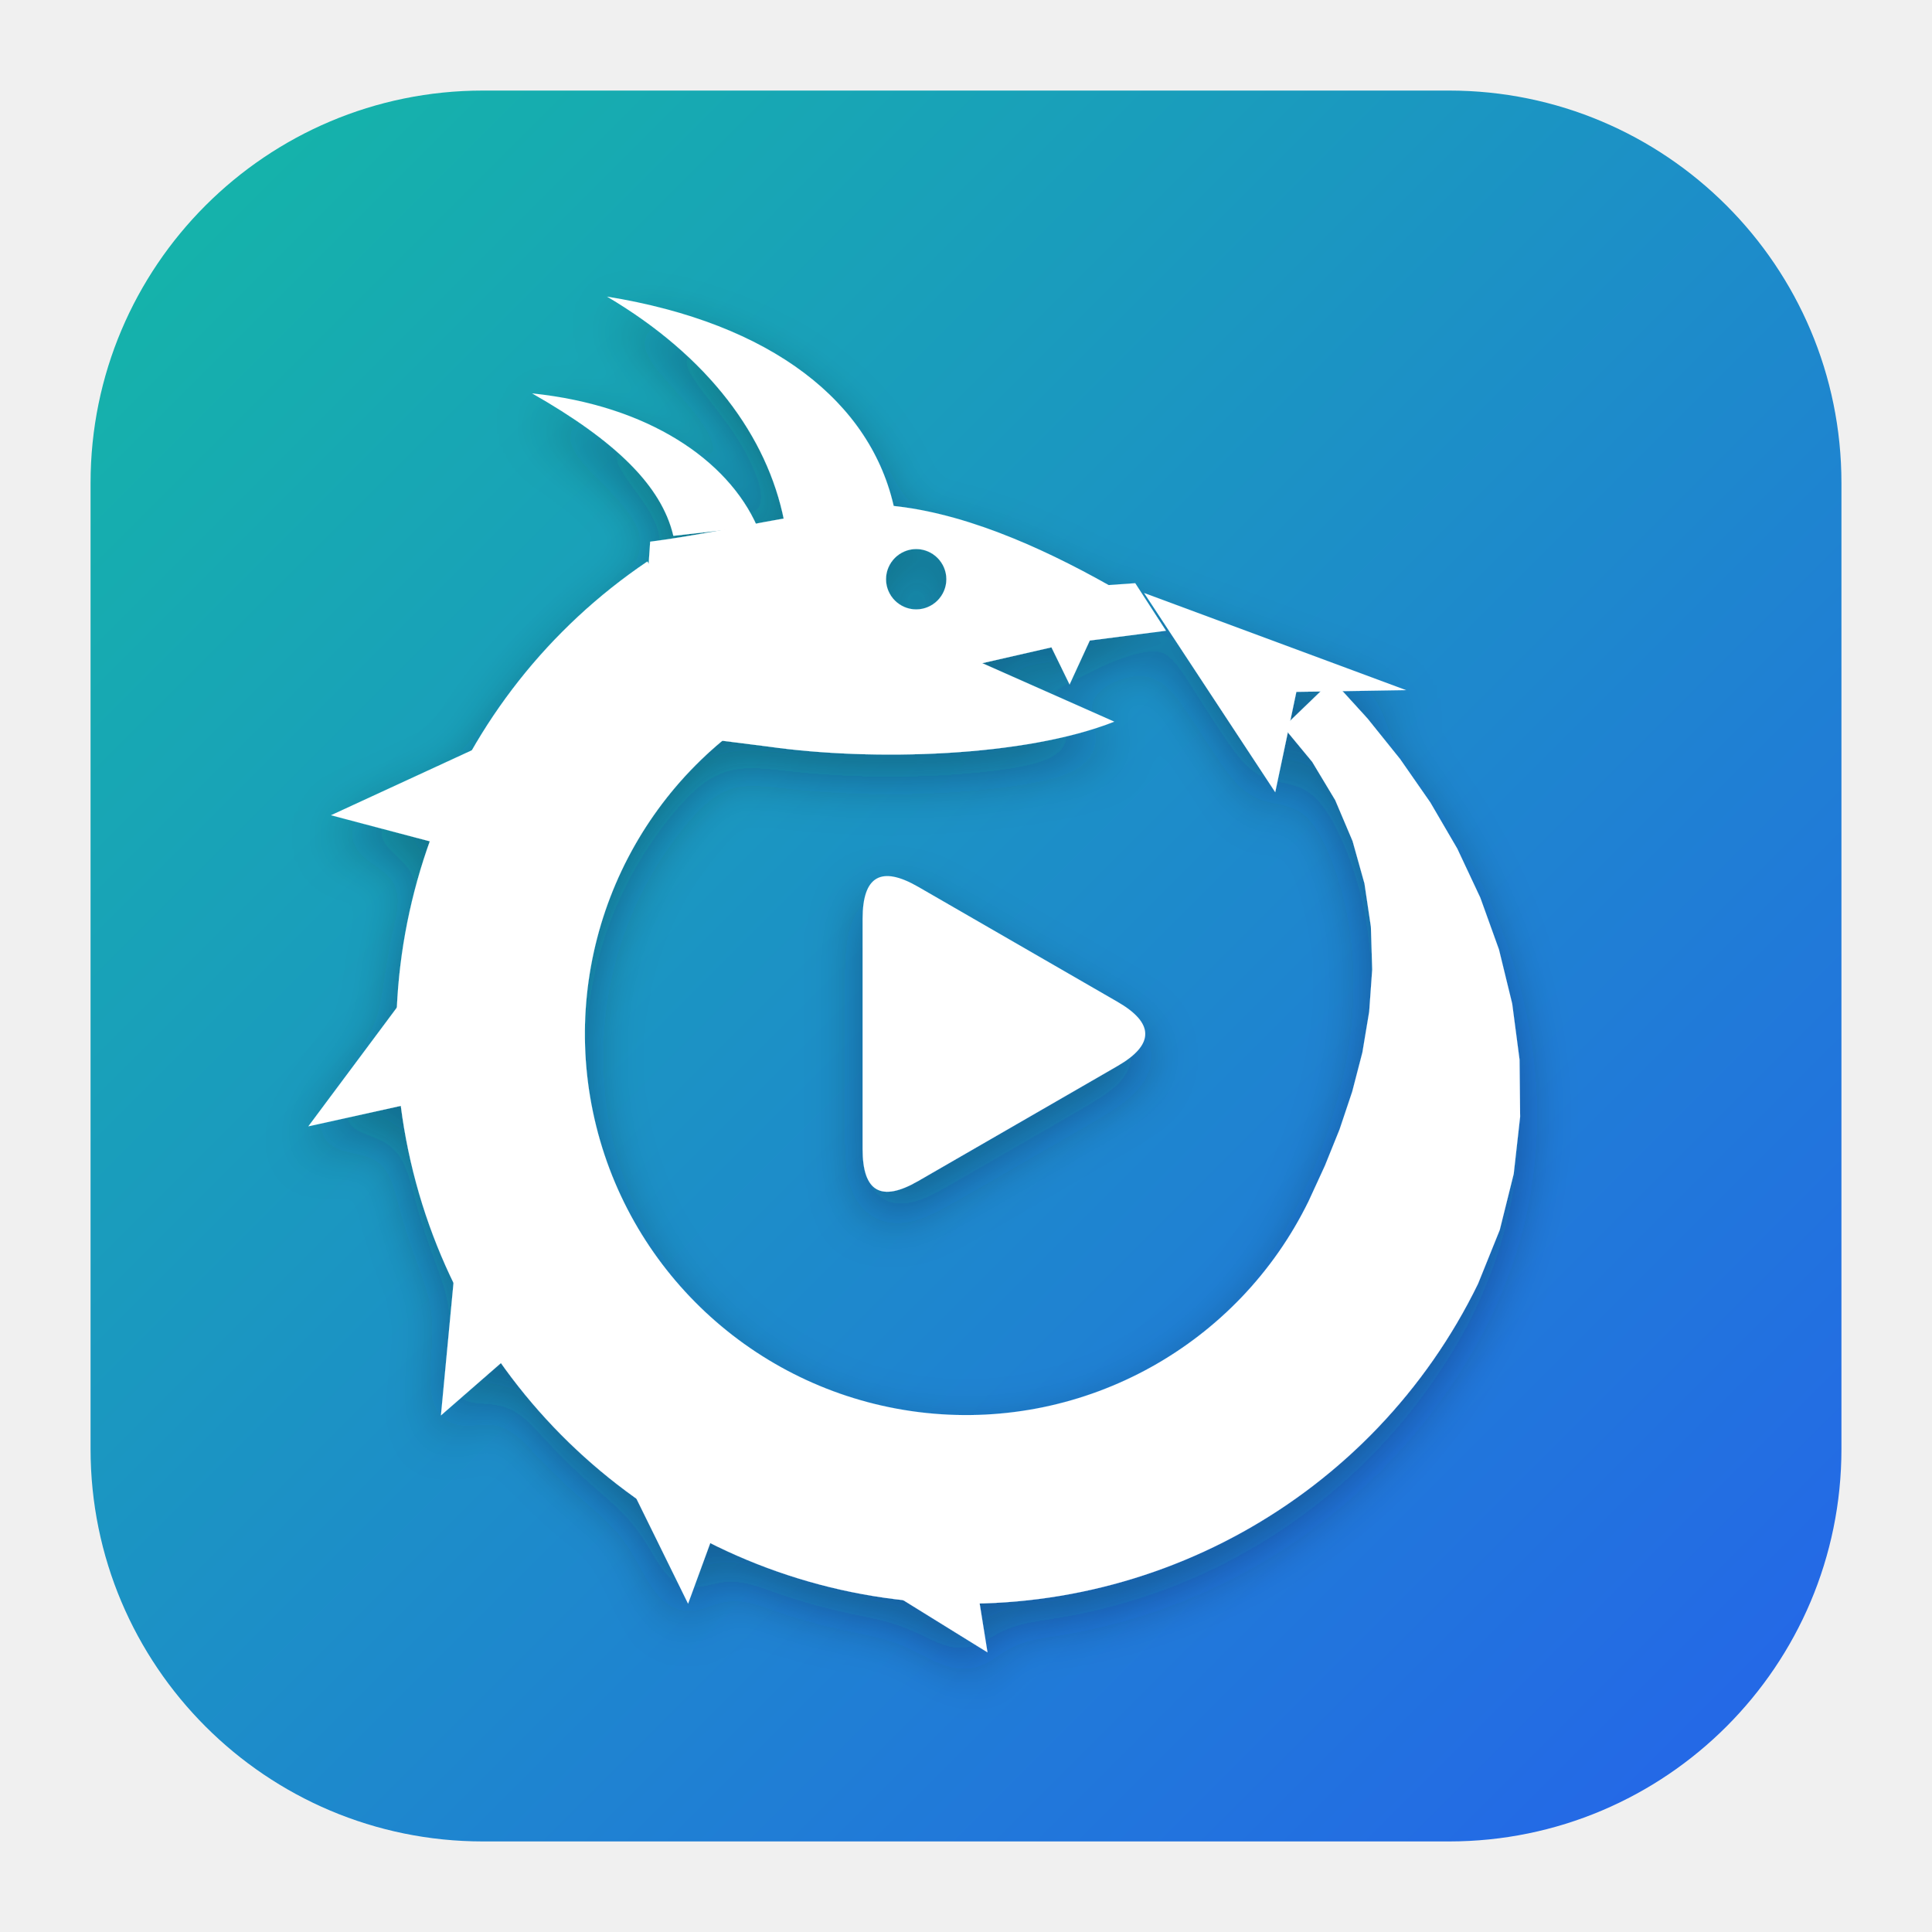
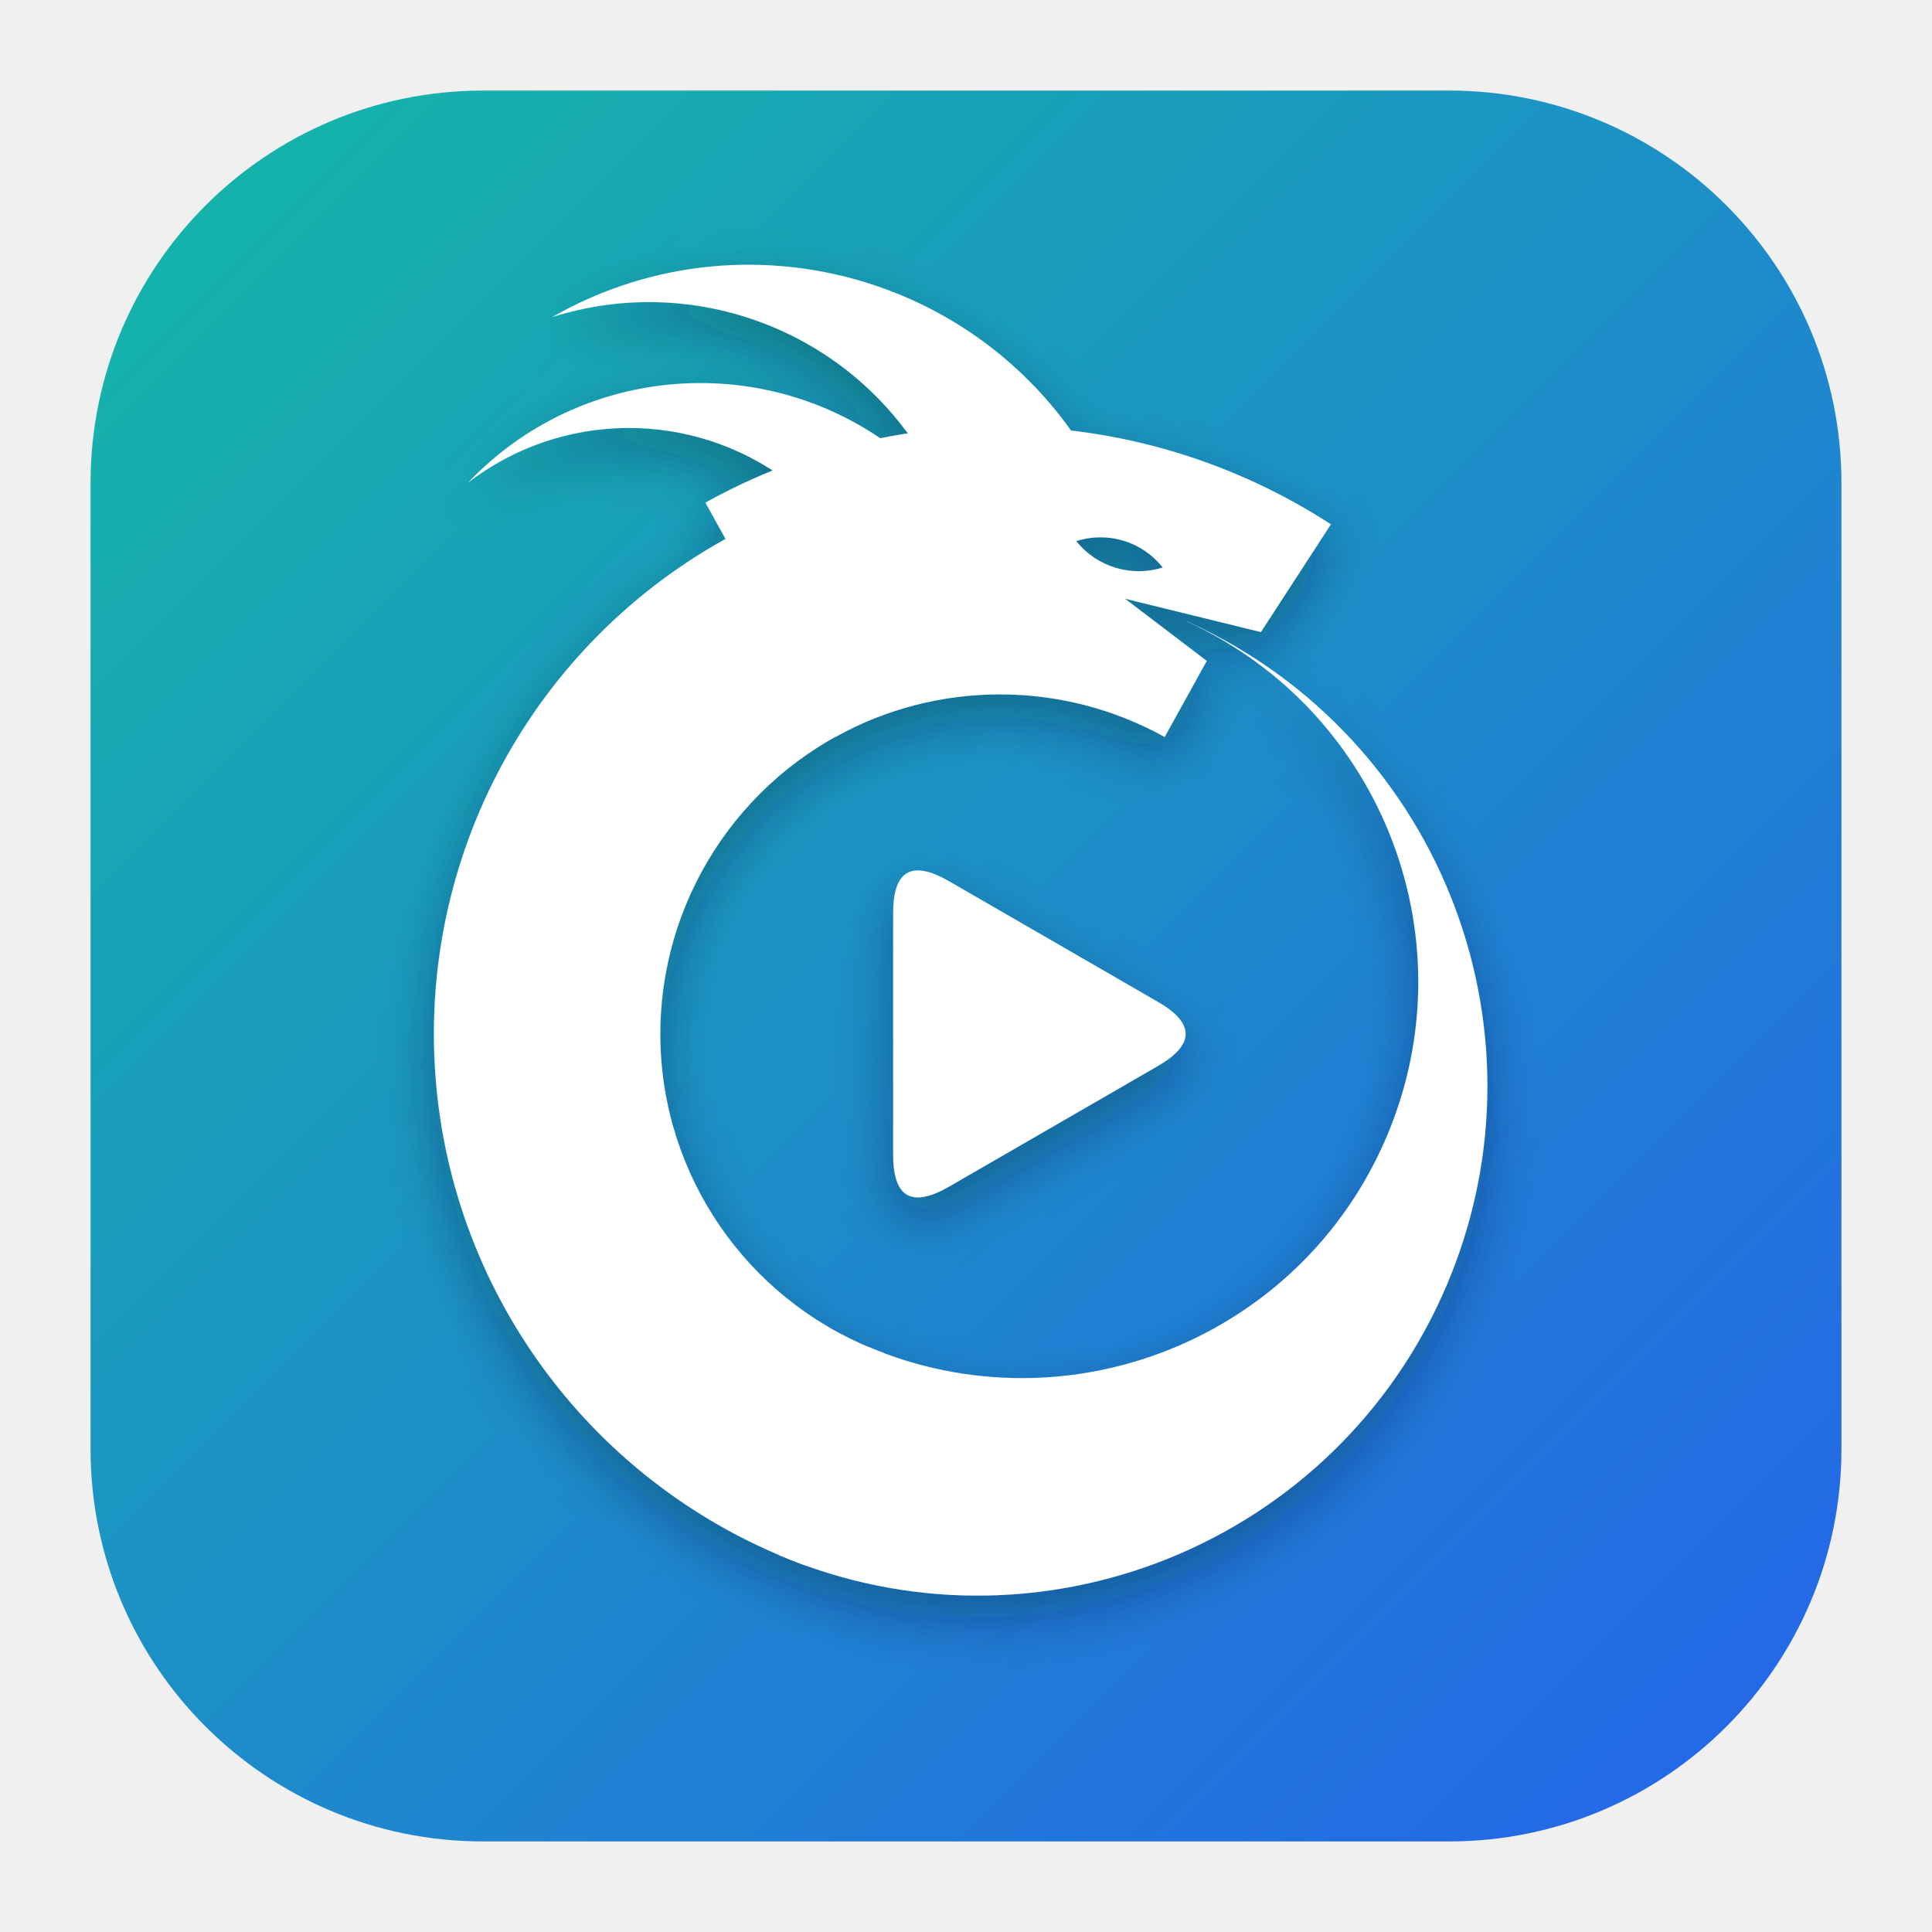
<svg xmlns="http://www.w3.org/2000/svg" viewBox="0 0 1024 1024">
  <defs>
    <linearGradient id="tile" x1="0" y1="0" x2="1" y2="1">
      <stop offset="0" stop-color="#14b8a6" />
      <stop offset="1" stop-color="#2563eb" />
    </linearGradient>
    <filter id="shadow" x="-20%" y="-20%" width="140%" height="140%">
      <feDropShadow dx="0" dy="12" stdDeviation="14" flood-color="#081830" flood-opacity="0.35" />
    </filter>
  </defs>
  <rect x="48" y="48" width="928" height="928" rx="208" fill="url(#tile)" />
  <g fill="#fff" fill-rule="evenodd" filter="url(#shadow)">
-     <path d="M706.2 360.4 L724.8 380.8 L742.1 402.3 L758.1 425.3 L772.4 449.8 L784.6 475.8 L794.5 503.3 L801.5 532 L805.4 561.7 L805.7 591.9 L802.3 622.2 L794.9 651.9 L783.4 680.4 C727.8 794.5 606.7 861.6 480.4 848.3 C354.2 835.1 249.7 744.2 219 621.1 C188.3 497.9 237.9 368.6 343.1 297.6 L399 380.5 C328.6 428 295.5 514.5 316 596.9 C336.5 679.3 406.4 740 490.9 748.9 C575.3 757.8 656.3 712.9 693.6 636.6 L702.2 617.9 L710 598.6 L716.7 578.6 L722.1 557.8 L725.7 536.2 L727.3 513.9 L726.6 491.2 L723.2 468.3 L716.9 445.8 L707.7 424.1 L695.5 403.8 L680.3 385.4 Z" />
-     <path d="M745.3 365.8 L606.4 314.3 L675.9 419.9 L687.1 366.7 Z" />
-     <path d="M517 836 L523.4 875.8 L447.2 828.6 Z" />
-     <path d="M381.3 804.6 L364.7 850 L323.1 765.4 Z" />
-     <path d="M276.1 713.2 L233.7 750.2 L243.1 651.2 Z" />
-     <path d="M226.1 583.1 L163.4 597 L226.1 512.9 Z" />
-     <path d="M241.4 449.5 L175.4 432.1 L273.2 387 Z" />
-     <path d="M474.1 270.1 C462.1 213.1 408.9 171.3 321.7 157.2 C375.6 189 406.7 231.3 415.6 276 Z" />
-     <path d="M401.3 279 C385.8 243.9 343.7 214.9 282 208.5 C326.3 233.7 350.7 257.5 356.9 284 Z" />
-     <path d="M344.6 287.1 C385.1 281.9 426 270.7 468.3 267.7 C508.2 270.5 551 289.5 587.6 310.1 L601.7 309.1 L618 334.3 L577.6 339.5 L566.9 362.8 L557.3 343.1 L520.6 351.5 L590.6 382.5 C543.2 401.2 462.8 403.6 407.2 395.7 L337.7 386.9 Z M501.6 307 C501.6 315.8 494.4 323 485.6 323 C476.8 323 469.6 315.8 469.6 307 C469.6 298.2 476.8 291 485.6 291 C494.4 291 501.6 298.2 501.6 307 Z" />
-     <path d="M457.2 487 C457.2 464.3 467 458.7 486.6 470 L592.3 531 C611.9 542.3 611.9 553.7 592.3 565 L486.6 626 C467 637.3 457.2 631.7 457.2 609 Z" />
+     <path d="M427.4 829.9 C314.3 788.7 236.7 683.9 230.4 563.7 C224.1 443.5 290.3 331.1 398.5 278.4 L451.1 386.2 C386.2 417.9 346.5 485.3 350.2 557.4 C354 629.6 400.6 692.4 468.4 717.1 Z" />
+     <path d="M623.8 327.1 C761 385.3 825.1 543.8 766.8 681.1 C708.5 818.4 550 882.4 412.8 824.2 L459.7 713.7 C566.4 759 689.7 709.2 735 602.4 C780.3 495.7 730.5 372.4 623.8 327.1 Z" />
+     <path d="M373.9 266.4 C478 208.6 605.5 213.1 705.4 277.9 L668.3 335 L596.2 317.3 L639.6 350.3 L617.3 390.6 C563 360.5 497 360.5 442.7 390.6 Z M570.4 286.8 C587.2 281.4 605.5 287 616.3 300.8 C599.6 306.1 581.3 300.5 570.4 286.8 Z" />
+     <path d="M573.7 237.1 C513.3 142.8 389.7 112.5 292.6 168.1 C365.3 145 444.5 173.2 486.3 237.1 Z" />
+     <path d="M475.5 238.8 C406.5 185.2 308.1 192.6 248 255.9 C297.8 217.5 367.1 217.1 417.5 254.9 Z" />
+     <path d="M473.4 484 C473.4 461.3 483.2 455.7 502.9 467 L613.7 531 C633.3 542.3 633.3 553.7 613.7 565 L502.9 629 C483.2 640.3 473.4 634.7 473.4 612 Z" />
  </g>
</svg>
